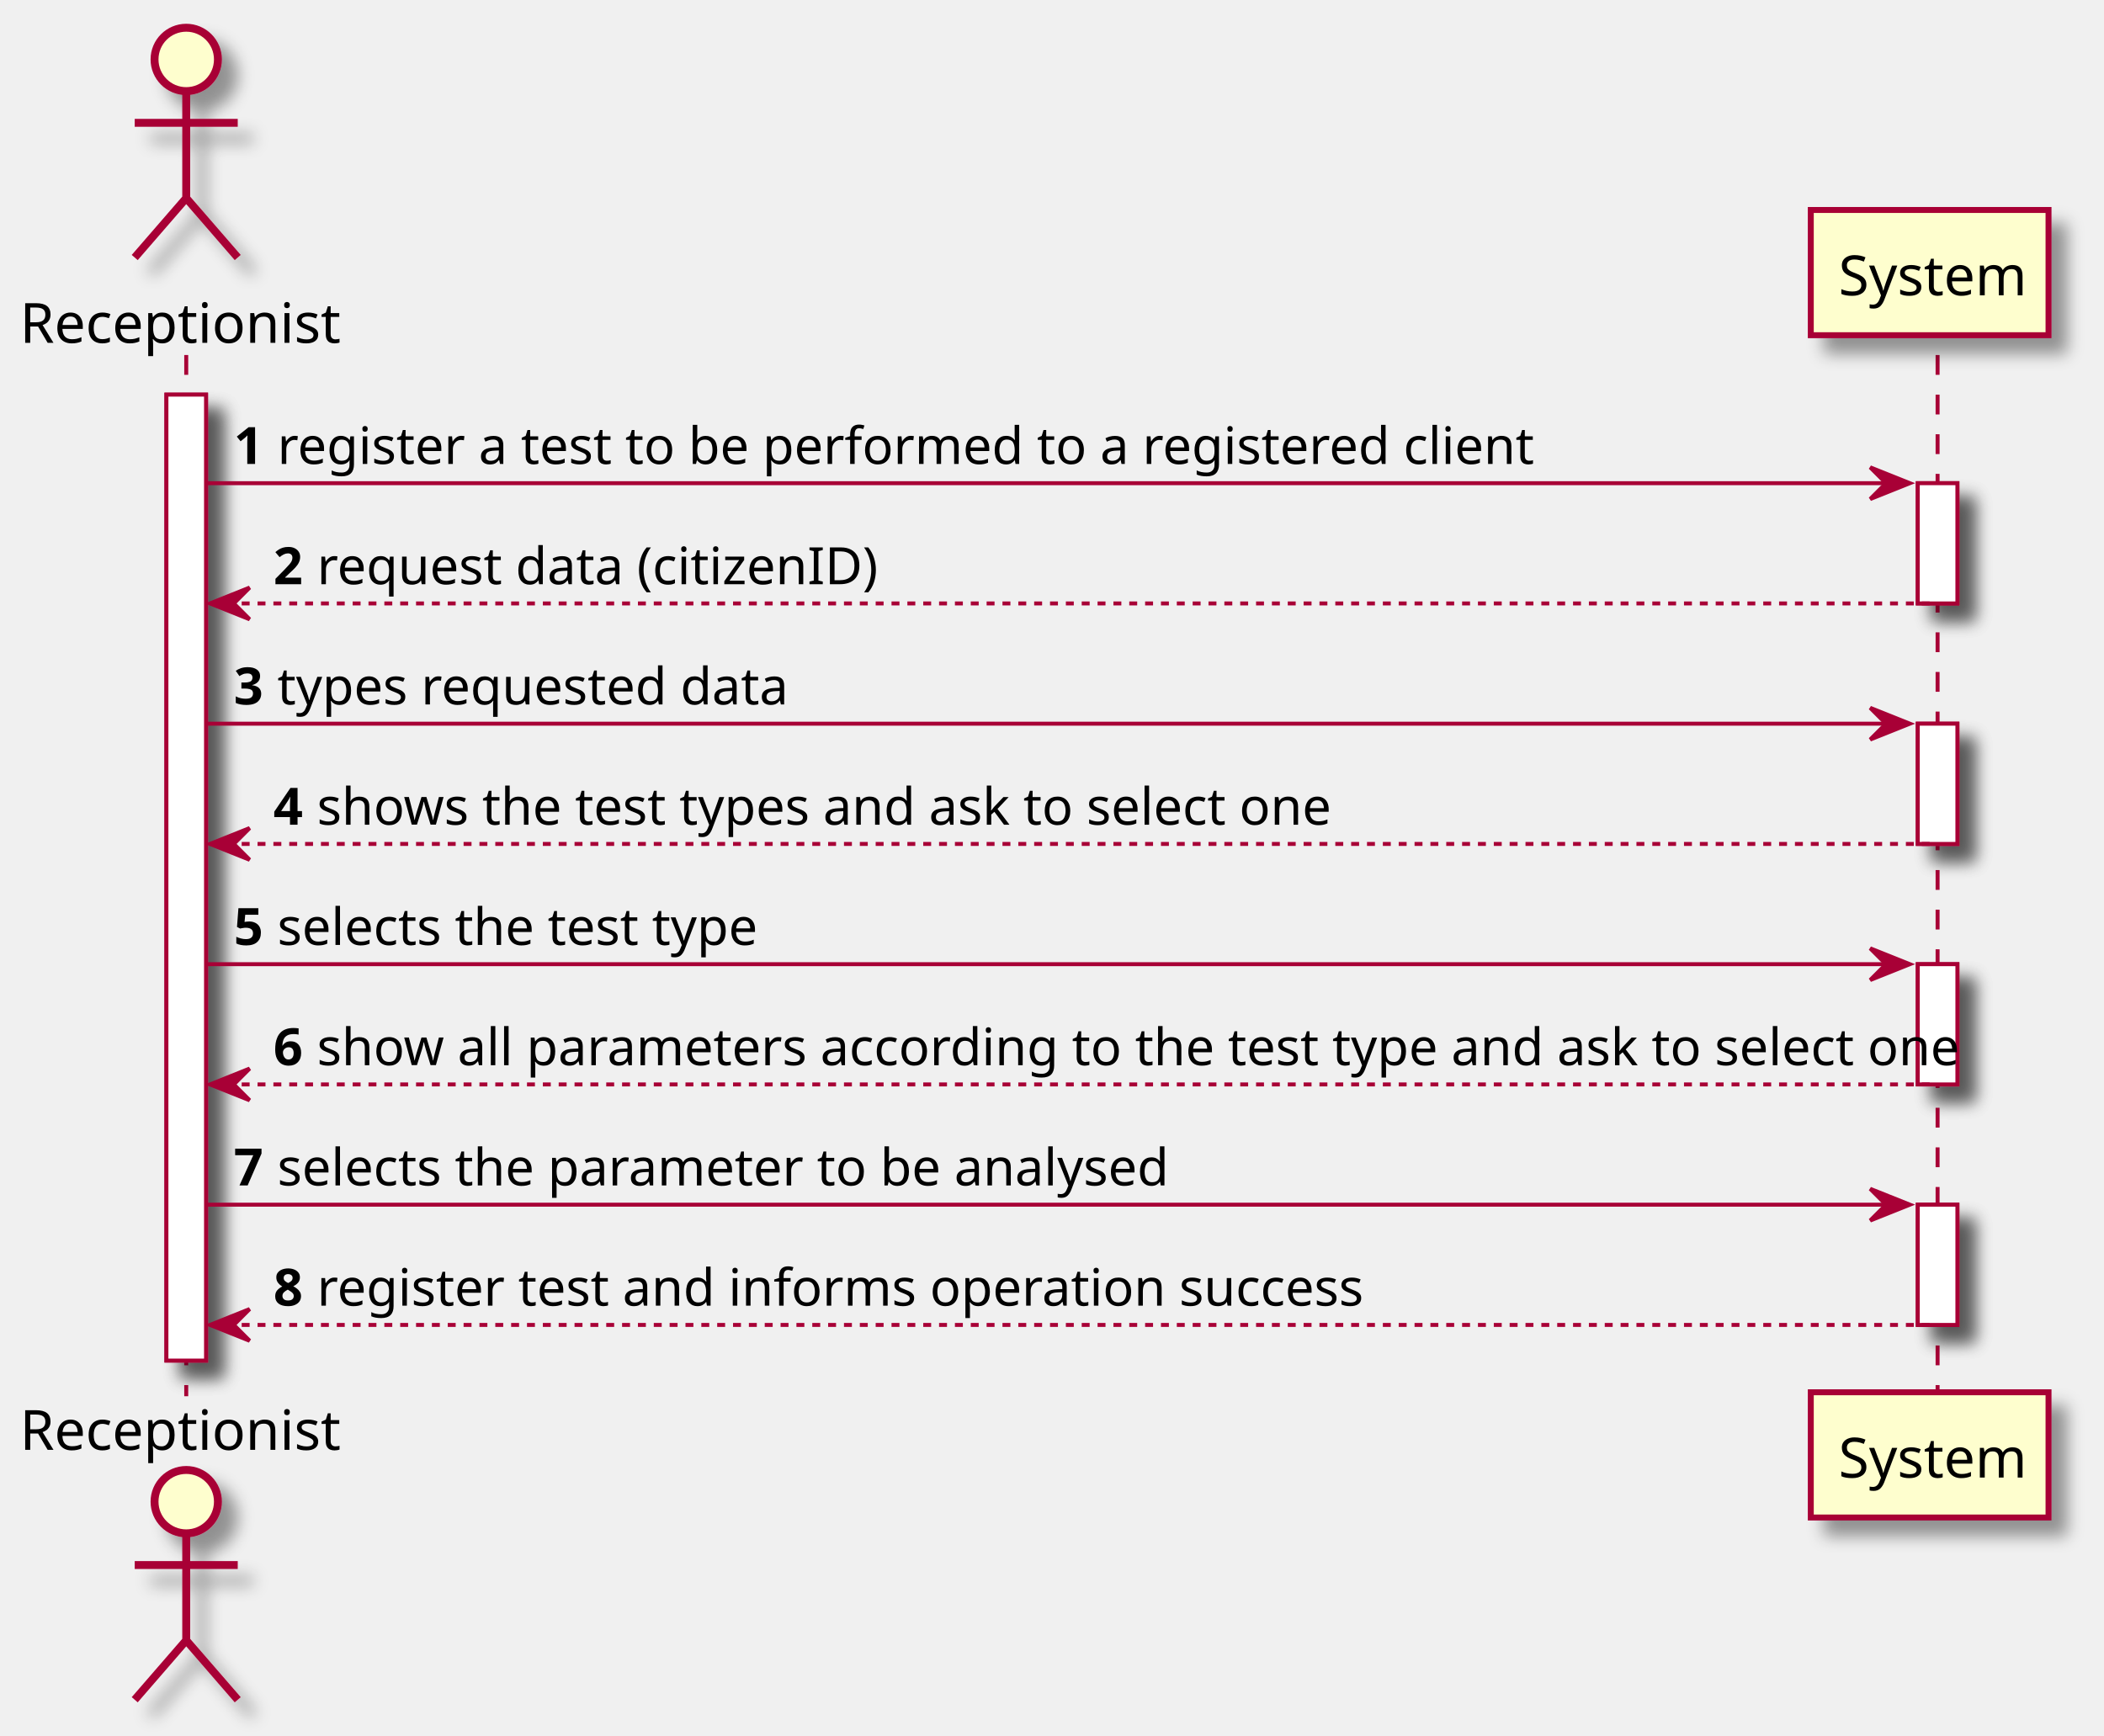
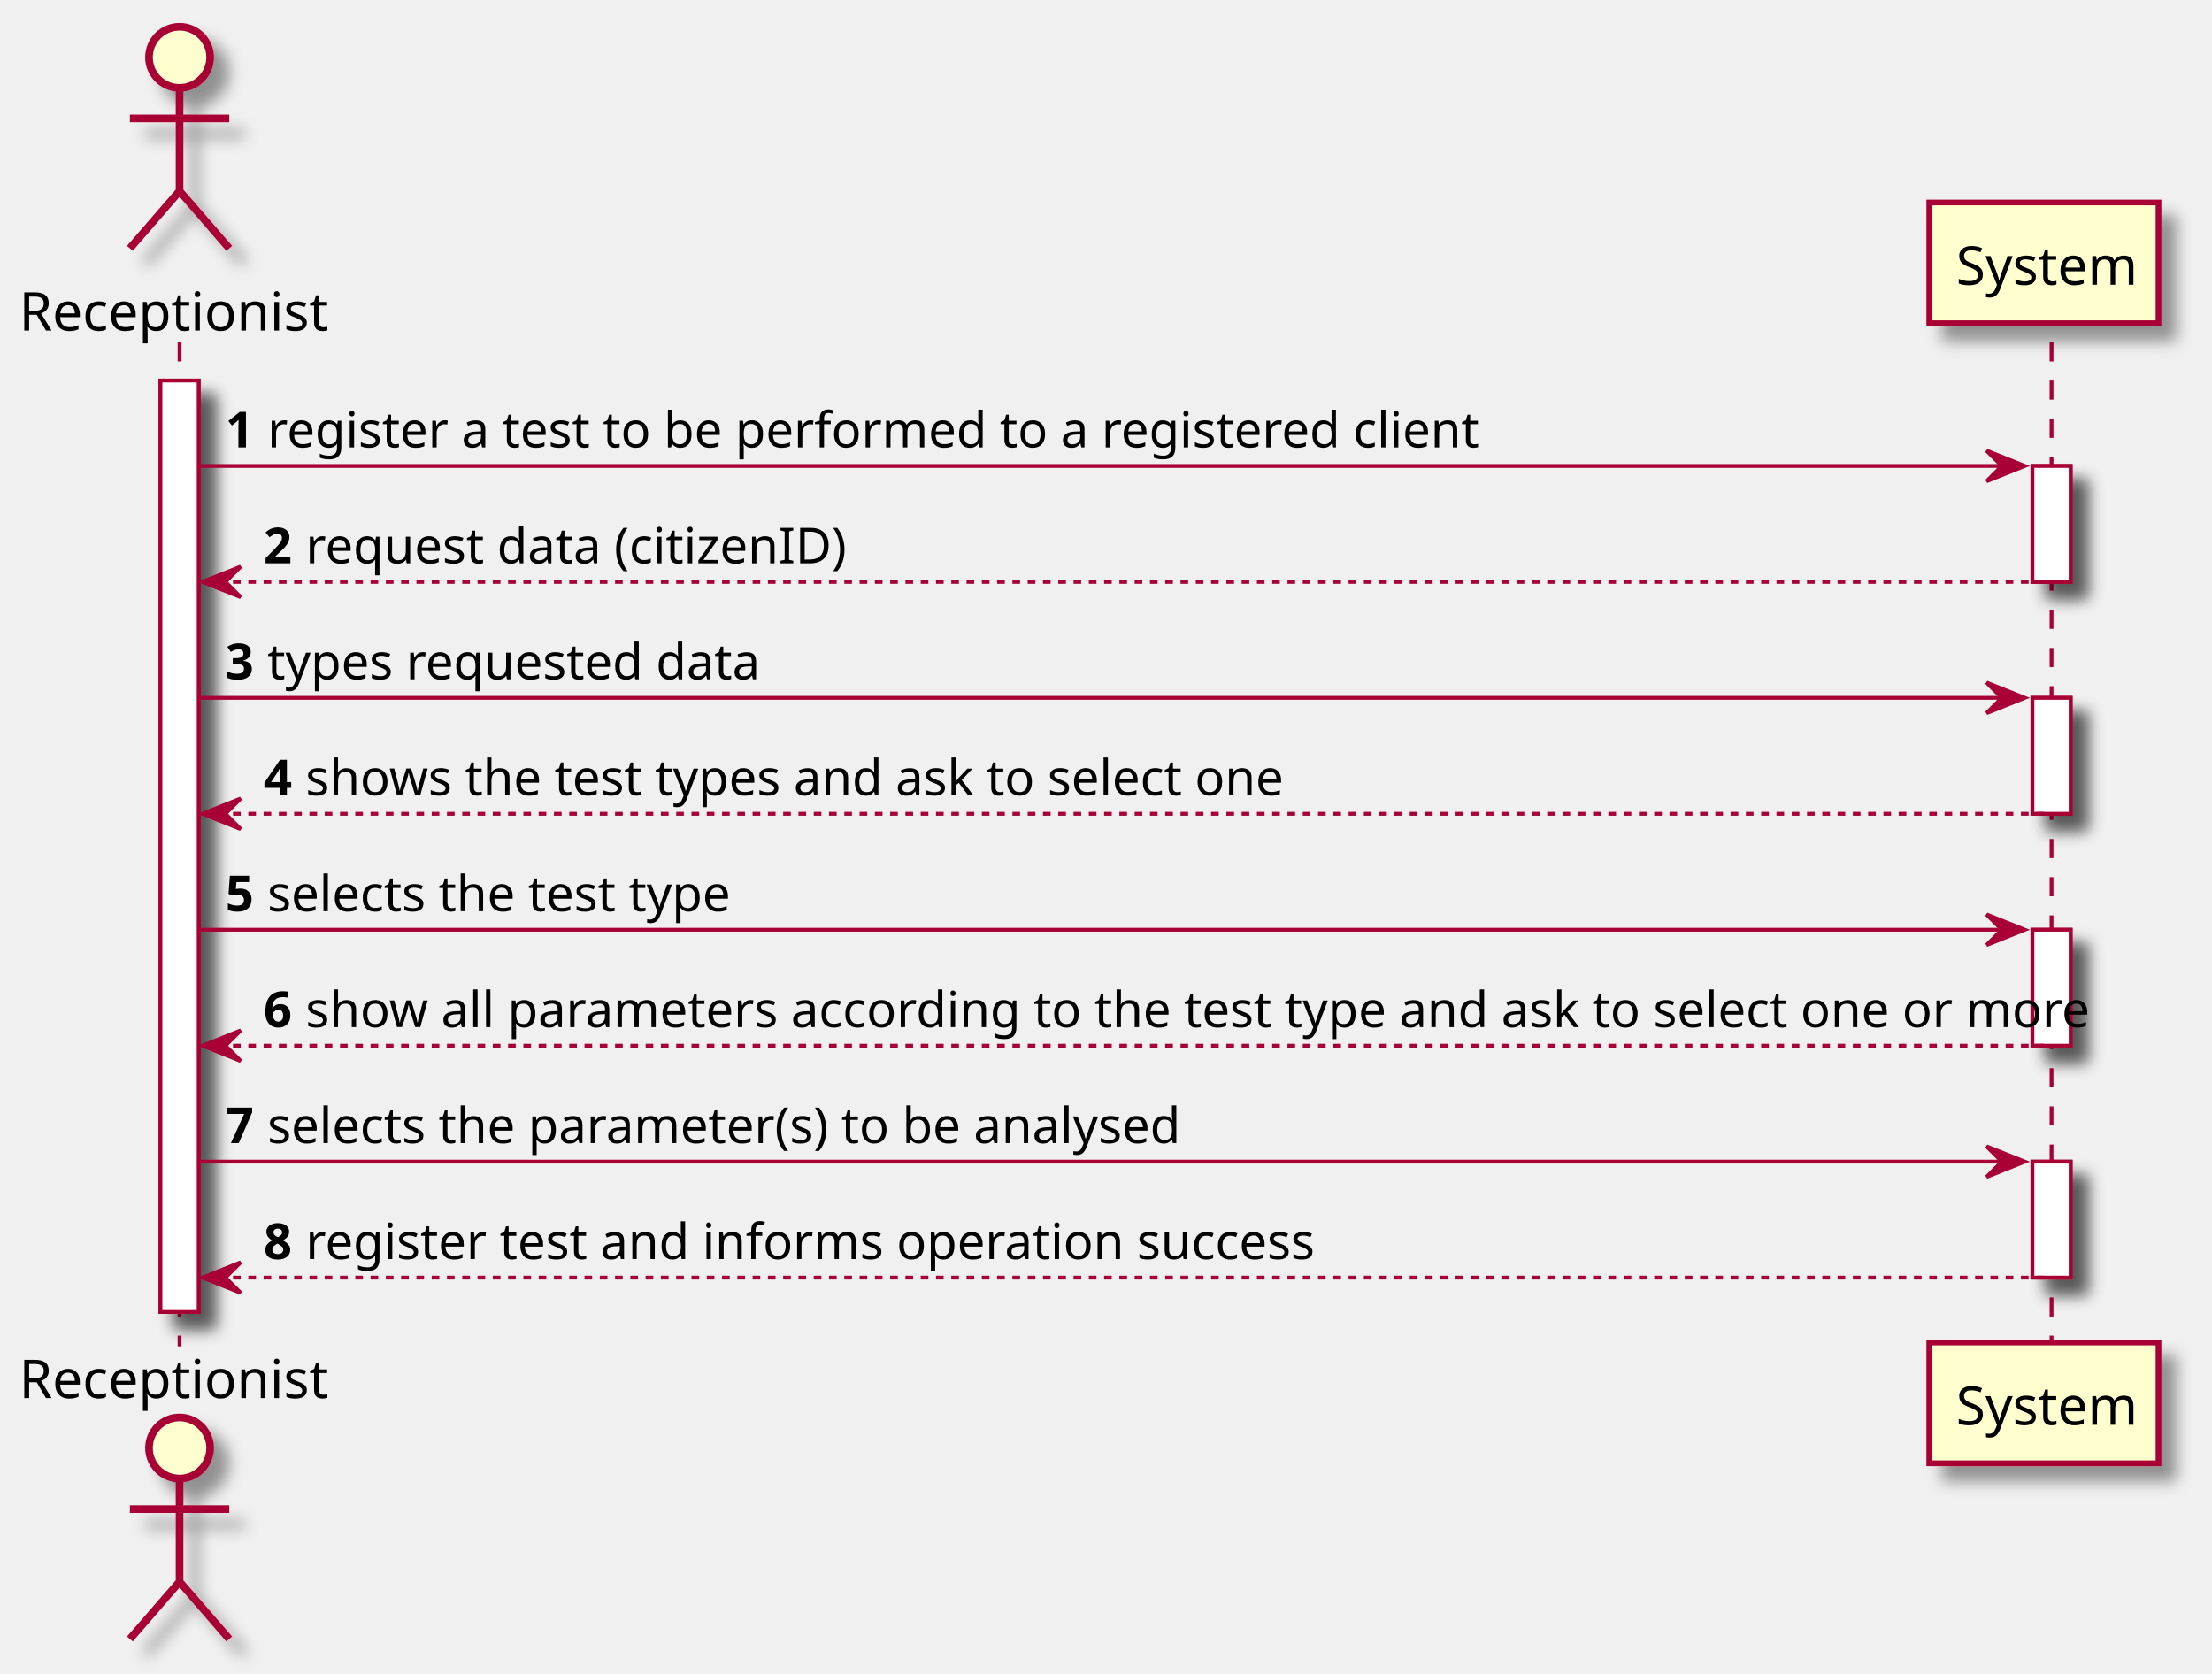
- <svg xmlns="http://www.w3.org/2000/svg" contentScriptType="application/ecmascript" contentStyleType="text/css" height="438px" preserveAspectRatio="none" style="width:531px;height:438px;" version="1.1" viewBox="0 0 531 438" width="531px" zoomAndPan="magnify">
+ <svg xmlns="http://www.w3.org/2000/svg" contentScriptType="application/ecmascript" contentStyleType="text/css" height="438px" preserveAspectRatio="none" style="width:579px;height:438px;" version="1.1" viewBox="0 0 579 438" width="579px" zoomAndPan="magnify">
  <defs>
-     <filter height="300%" id="f1nbgep72eijv9" width="300%" x="-1" y="-1">
+     <filter height="300%" id="f1aqe9hgfxtqd" width="300%" x="-1" y="-1">
      <feGaussianBlur result="blurOut" stdDeviation="2.0" />
      <feColorMatrix in="blurOut" result="blurOut2" type="matrix" values="0 0 0 0 0 0 0 0 0 0 0 0 0 0 0 0 0 0 .4 0" />
      <feOffset dx="4.0" dy="4.0" in="blurOut2" result="blurOut3" />
      <feBlend in="SourceGraphic" in2="blurOut3" mode="normal" />
    </filter>
  </defs>
  <g>
-     <rect fill="#FFFFFF" filter="url(#f1nbgep72eijv9)" height="243.812" style="stroke:#A80036;stroke-width:1.0;" width="10" x="42" y="99.609" />
-     <rect fill="#FFFFFF" filter="url(#f1nbgep72eijv9)" height="30.352" style="stroke:#A80036;stroke-width:1.0;" width="10" x="484" y="121.961" />
-     <rect fill="#FFFFFF" filter="url(#f1nbgep72eijv9)" height="30.352" style="stroke:#A80036;stroke-width:1.0;" width="10" x="484" y="182.664" />
-     <rect fill="#FFFFFF" filter="url(#f1nbgep72eijv9)" height="30.352" style="stroke:#A80036;stroke-width:1.0;" width="10" x="484" y="243.367" />
-     <rect fill="#FFFFFF" filter="url(#f1nbgep72eijv9)" height="30.352" style="stroke:#A80036;stroke-width:1.0;" width="10" x="484" y="304.07" />
+     <rect fill="#FFFFFF" filter="url(#f1aqe9hgfxtqd)" height="243.812" style="stroke:#A80036;stroke-width:1.0;" width="10" x="42" y="99.609" />
+     <rect fill="#FFFFFF" filter="url(#f1aqe9hgfxtqd)" height="30.352" style="stroke:#A80036;stroke-width:1.0;" width="10" x="532" y="121.961" />
+     <rect fill="#FFFFFF" filter="url(#f1aqe9hgfxtqd)" height="30.352" style="stroke:#A80036;stroke-width:1.0;" width="10" x="532" y="182.664" />
+     <rect fill="#FFFFFF" filter="url(#f1aqe9hgfxtqd)" height="30.352" style="stroke:#A80036;stroke-width:1.0;" width="10" x="532" y="243.367" />
+     <rect fill="#FFFFFF" filter="url(#f1aqe9hgfxtqd)" height="30.352" style="stroke:#A80036;stroke-width:1.0;" width="10" x="532" y="304.07" />
    <line style="stroke:#A80036;stroke-width:1.0;stroke-dasharray:5.0,5.0;" x1="47" x2="47" y1="89.609" y2="352.422" />
-     <line style="stroke:#A80036;stroke-width:1.0;stroke-dasharray:5.0,5.0;" x1="489" x2="489" y1="89.609" y2="352.422" />
+     <line style="stroke:#A80036;stroke-width:1.0;stroke-dasharray:5.0,5.0;" x1="537" x2="537" y1="89.609" y2="352.422" />
    <text fill="#000000" font-family="sans-serif" font-size="14" lengthAdjust="spacing" textLength="78" x="5" y="86.533">Receptionist</text>
-     <ellipse cx="47" cy="15" fill="#FEFECE" filter="url(#f1nbgep72eijv9)" rx="8" ry="8" style="stroke:#A80036;stroke-width:2.0;" />
-     <path d="M47,23 L47,50 M34,31 L60,31 M47,50 L34,65 M47,50 L60,65 " fill="none" filter="url(#f1nbgep72eijv9)" style="stroke:#A80036;stroke-width:2.0;" />
+     <ellipse cx="47" cy="15" fill="#FEFECE" filter="url(#f1aqe9hgfxtqd)" rx="8" ry="8" style="stroke:#A80036;stroke-width:2.0;" />
+     <path d="M47,23 L47,50 M34,31 L60,31 M47,50 L34,65 M47,50 L60,65 " fill="none" filter="url(#f1aqe9hgfxtqd)" style="stroke:#A80036;stroke-width:2.0;" />
    <text fill="#000000" font-family="sans-serif" font-size="14" lengthAdjust="spacing" textLength="78" x="5" y="365.955">Receptionist</text>
-     <ellipse cx="47" cy="379.031" fill="#FEFECE" filter="url(#f1nbgep72eijv9)" rx="8" ry="8" style="stroke:#A80036;stroke-width:2.0;" />
-     <path d="M47,387.031 L47,414.031 M34,395.031 L60,395.031 M47,414.031 L34,429.031 M47,414.031 L60,429.031 " fill="none" filter="url(#f1nbgep72eijv9)" style="stroke:#A80036;stroke-width:2.0;" />
-     <rect fill="#FEFECE" filter="url(#f1nbgep72eijv9)" height="31.609" style="stroke:#A80036;stroke-width:1.5;" width="60" x="457" y="53" />
-     <text fill="#000000" font-family="sans-serif" font-size="14" lengthAdjust="spacing" textLength="46" x="464" y="74.533">System</text>
-     <rect fill="#FEFECE" filter="url(#f1nbgep72eijv9)" height="31.609" style="stroke:#A80036;stroke-width:1.5;" width="60" x="457" y="351.422" />
-     <text fill="#000000" font-family="sans-serif" font-size="14" lengthAdjust="spacing" textLength="46" x="464" y="372.955">System</text>
-     <rect fill="#FFFFFF" filter="url(#f1nbgep72eijv9)" height="243.812" style="stroke:#A80036;stroke-width:1.0;" width="10" x="42" y="99.609" />
-     <rect fill="#FFFFFF" filter="url(#f1nbgep72eijv9)" height="30.352" style="stroke:#A80036;stroke-width:1.0;" width="10" x="484" y="121.961" />
-     <rect fill="#FFFFFF" filter="url(#f1nbgep72eijv9)" height="30.352" style="stroke:#A80036;stroke-width:1.0;" width="10" x="484" y="182.664" />
-     <rect fill="#FFFFFF" filter="url(#f1nbgep72eijv9)" height="30.352" style="stroke:#A80036;stroke-width:1.0;" width="10" x="484" y="243.367" />
-     <rect fill="#FFFFFF" filter="url(#f1nbgep72eijv9)" height="30.352" style="stroke:#A80036;stroke-width:1.0;" width="10" x="484" y="304.07" />
-     <polygon fill="#A80036" points="472,117.961,482,121.961,472,125.961,476,121.961" style="stroke:#A80036;stroke-width:1.0;" />
-     <line style="stroke:#A80036;stroke-width:1.0;" x1="52" x2="478" y1="121.961" y2="121.961" />
+     <ellipse cx="47" cy="379.031" fill="#FEFECE" filter="url(#f1aqe9hgfxtqd)" rx="8" ry="8" style="stroke:#A80036;stroke-width:2.0;" />
+     <path d="M47,387.031 L47,414.031 M34,395.031 L60,395.031 M47,414.031 L34,429.031 M47,414.031 L60,429.031 " fill="none" filter="url(#f1aqe9hgfxtqd)" style="stroke:#A80036;stroke-width:2.0;" />
+     <rect fill="#FEFECE" filter="url(#f1aqe9hgfxtqd)" height="31.609" style="stroke:#A80036;stroke-width:1.5;" width="60" x="505" y="53" />
+     <text fill="#000000" font-family="sans-serif" font-size="14" lengthAdjust="spacing" textLength="46" x="512" y="74.533">System</text>
+     <rect fill="#FEFECE" filter="url(#f1aqe9hgfxtqd)" height="31.609" style="stroke:#A80036;stroke-width:1.5;" width="60" x="505" y="351.422" />
+     <text fill="#000000" font-family="sans-serif" font-size="14" lengthAdjust="spacing" textLength="46" x="512" y="372.955">System</text>
+     <rect fill="#FFFFFF" filter="url(#f1aqe9hgfxtqd)" height="243.812" style="stroke:#A80036;stroke-width:1.0;" width="10" x="42" y="99.609" />
+     <rect fill="#FFFFFF" filter="url(#f1aqe9hgfxtqd)" height="30.352" style="stroke:#A80036;stroke-width:1.0;" width="10" x="532" y="121.961" />
+     <rect fill="#FFFFFF" filter="url(#f1aqe9hgfxtqd)" height="30.352" style="stroke:#A80036;stroke-width:1.0;" width="10" x="532" y="182.664" />
+     <rect fill="#FFFFFF" filter="url(#f1aqe9hgfxtqd)" height="30.352" style="stroke:#A80036;stroke-width:1.0;" width="10" x="532" y="243.367" />
+     <rect fill="#FFFFFF" filter="url(#f1aqe9hgfxtqd)" height="30.352" style="stroke:#A80036;stroke-width:1.0;" width="10" x="532" y="304.07" />
+     <polygon fill="#A80036" points="520,117.961,530,121.961,520,125.961,524,121.961" style="stroke:#A80036;stroke-width:1.0;" />
+     <line style="stroke:#A80036;stroke-width:1.0;" x1="52" x2="526" y1="121.961" y2="121.961" />
    <text fill="#000000" font-family="sans-serif" font-size="13" font-weight="bold" lengthAdjust="spacing" textLength="7" x="59" y="117.105">1</text>
    <text fill="#000000" font-family="sans-serif" font-size="13" lengthAdjust="spacing" textLength="296" x="70" y="117.105">register a test to be performed to a registered client</text>
    <polygon fill="#A80036" points="63,148.312,53,152.312,63,156.312,59,152.312" style="stroke:#A80036;stroke-width:1.0;" />
-     <line style="stroke:#A80036;stroke-width:1.0;stroke-dasharray:2.0,2.0;" x1="57" x2="488" y1="152.312" y2="152.312" />
+     <line style="stroke:#A80036;stroke-width:1.0;stroke-dasharray:2.0,2.0;" x1="57" x2="536" y1="152.312" y2="152.312" />
    <text fill="#000000" font-family="sans-serif" font-size="13" font-weight="bold" lengthAdjust="spacing" textLength="7" x="69" y="147.456">2</text>
    <text fill="#000000" font-family="sans-serif" font-size="13" lengthAdjust="spacing" textLength="134" x="80" y="147.456">request data (citizenID)</text>
-     <polygon fill="#A80036" points="472,178.664,482,182.664,472,186.664,476,182.664" style="stroke:#A80036;stroke-width:1.0;" />
-     <line style="stroke:#A80036;stroke-width:1.0;" x1="52" x2="478" y1="182.664" y2="182.664" />
+     <polygon fill="#A80036" points="520,178.664,530,182.664,520,186.664,524,182.664" style="stroke:#A80036;stroke-width:1.0;" />
+     <line style="stroke:#A80036;stroke-width:1.0;" x1="52" x2="526" y1="182.664" y2="182.664" />
    <text fill="#000000" font-family="sans-serif" font-size="13" font-weight="bold" lengthAdjust="spacing" textLength="7" x="59" y="177.808">3</text>
    <text fill="#000000" font-family="sans-serif" font-size="13" lengthAdjust="spacing" textLength="122" x="70" y="177.808">types requested data</text>
    <polygon fill="#A80036" points="63,209.016,53,213.016,63,217.016,59,213.016" style="stroke:#A80036;stroke-width:1.0;" />
-     <line style="stroke:#A80036;stroke-width:1.0;stroke-dasharray:2.0,2.0;" x1="57" x2="488" y1="213.016" y2="213.016" />
+     <line style="stroke:#A80036;stroke-width:1.0;stroke-dasharray:2.0,2.0;" x1="57" x2="536" y1="213.016" y2="213.016" />
    <text fill="#000000" font-family="sans-serif" font-size="13" font-weight="bold" lengthAdjust="spacing" textLength="7" x="69" y="208.159">4</text>
    <text fill="#000000" font-family="sans-serif" font-size="13" lengthAdjust="spacing" textLength="250" x="80" y="208.159">shows the test types and ask to select one</text>
-     <polygon fill="#A80036" points="472,239.367,482,243.367,472,247.367,476,243.367" style="stroke:#A80036;stroke-width:1.0;" />
-     <line style="stroke:#A80036;stroke-width:1.0;" x1="52" x2="478" y1="243.367" y2="243.367" />
+     <polygon fill="#A80036" points="520,239.367,530,243.367,520,247.367,524,243.367" style="stroke:#A80036;stroke-width:1.0;" />
+     <line style="stroke:#A80036;stroke-width:1.0;" x1="52" x2="526" y1="243.367" y2="243.367" />
    <text fill="#000000" font-family="sans-serif" font-size="13" font-weight="bold" lengthAdjust="spacing" textLength="7" x="59" y="238.511">5</text>
    <text fill="#000000" font-family="sans-serif" font-size="13" lengthAdjust="spacing" textLength="119" x="70" y="238.511">selects the test type</text>
    <polygon fill="#A80036" points="63,269.719,53,273.719,63,277.719,59,273.719" style="stroke:#A80036;stroke-width:1.0;" />
-     <line style="stroke:#A80036;stroke-width:1.0;stroke-dasharray:2.0,2.0;" x1="57" x2="488" y1="273.719" y2="273.719" />
+     <line style="stroke:#A80036;stroke-width:1.0;stroke-dasharray:2.0,2.0;" x1="57" x2="536" y1="273.719" y2="273.719" />
    <text fill="#000000" font-family="sans-serif" font-size="13" font-weight="bold" lengthAdjust="spacing" textLength="7" x="69" y="268.862">6</text>
-     <text fill="#000000" font-family="sans-serif" font-size="13" lengthAdjust="spacing" textLength="397" x="80" y="268.862">show all parameters according to the test type and ask to select one</text>
-     <polygon fill="#A80036" points="472,300.07,482,304.07,472,308.07,476,304.07" style="stroke:#A80036;stroke-width:1.0;" />
-     <line style="stroke:#A80036;stroke-width:1.0;" x1="52" x2="478" y1="304.07" y2="304.07" />
+     <text fill="#000000" font-family="sans-serif" font-size="13" lengthAdjust="spacing" textLength="445" x="80" y="268.862">show all parameters according to the test type and ask to select one or more</text>
+     <polygon fill="#A80036" points="520,300.07,530,304.07,520,308.07,524,304.07" style="stroke:#A80036;stroke-width:1.0;" />
+     <line style="stroke:#A80036;stroke-width:1.0;" x1="52" x2="526" y1="304.07" y2="304.07" />
    <text fill="#000000" font-family="sans-serif" font-size="13" font-weight="bold" lengthAdjust="spacing" textLength="7" x="59" y="299.214">7</text>
-     <text fill="#000000" font-family="sans-serif" font-size="13" lengthAdjust="spacing" textLength="215" x="70" y="299.214">selects the parameter to be analysed</text>
+     <text fill="#000000" font-family="sans-serif" font-size="13" lengthAdjust="spacing" textLength="230" x="70" y="299.214">selects the parameter(s) to be analysed</text>
    <polygon fill="#A80036" points="63,330.422,53,334.422,63,338.422,59,334.422" style="stroke:#A80036;stroke-width:1.0;" />
-     <line style="stroke:#A80036;stroke-width:1.0;stroke-dasharray:2.0,2.0;" x1="57" x2="488" y1="334.422" y2="334.422" />
+     <line style="stroke:#A80036;stroke-width:1.0;stroke-dasharray:2.0,2.0;" x1="57" x2="536" y1="334.422" y2="334.422" />
    <text fill="#000000" font-family="sans-serif" font-size="13" font-weight="bold" lengthAdjust="spacing" textLength="7" x="69" y="329.565">8</text>
    <text fill="#000000" font-family="sans-serif" font-size="13" lengthAdjust="spacing" textLength="250" x="80" y="329.565">register test and informs operation success</text>
  </g>
</svg>
